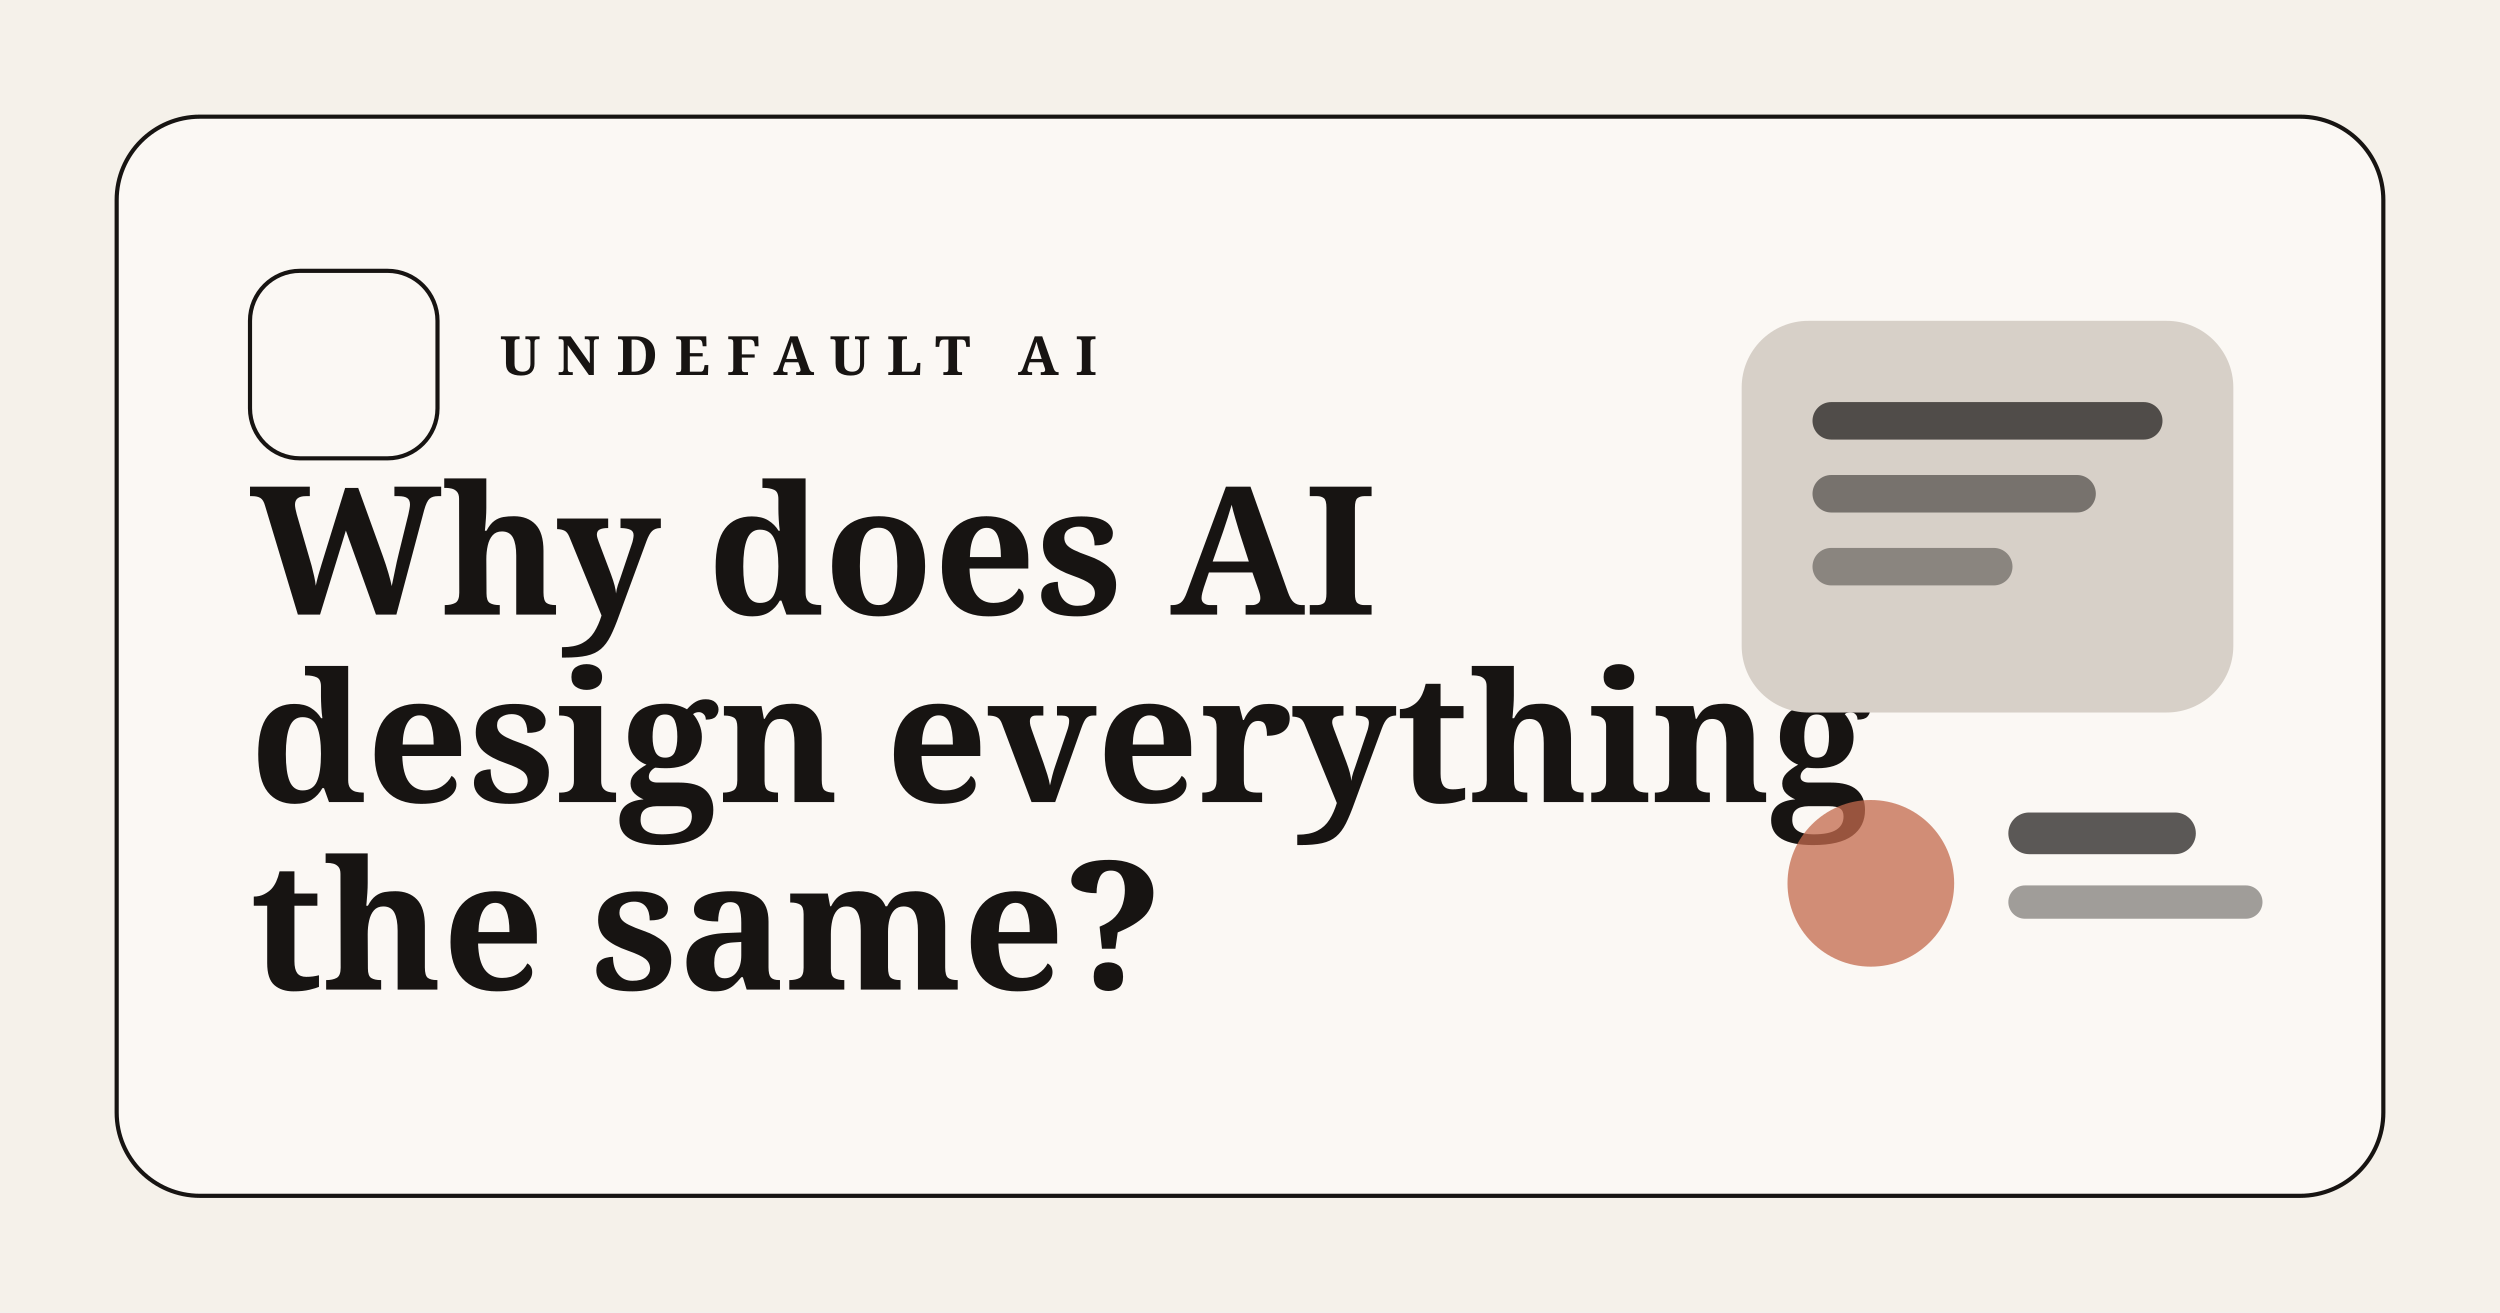
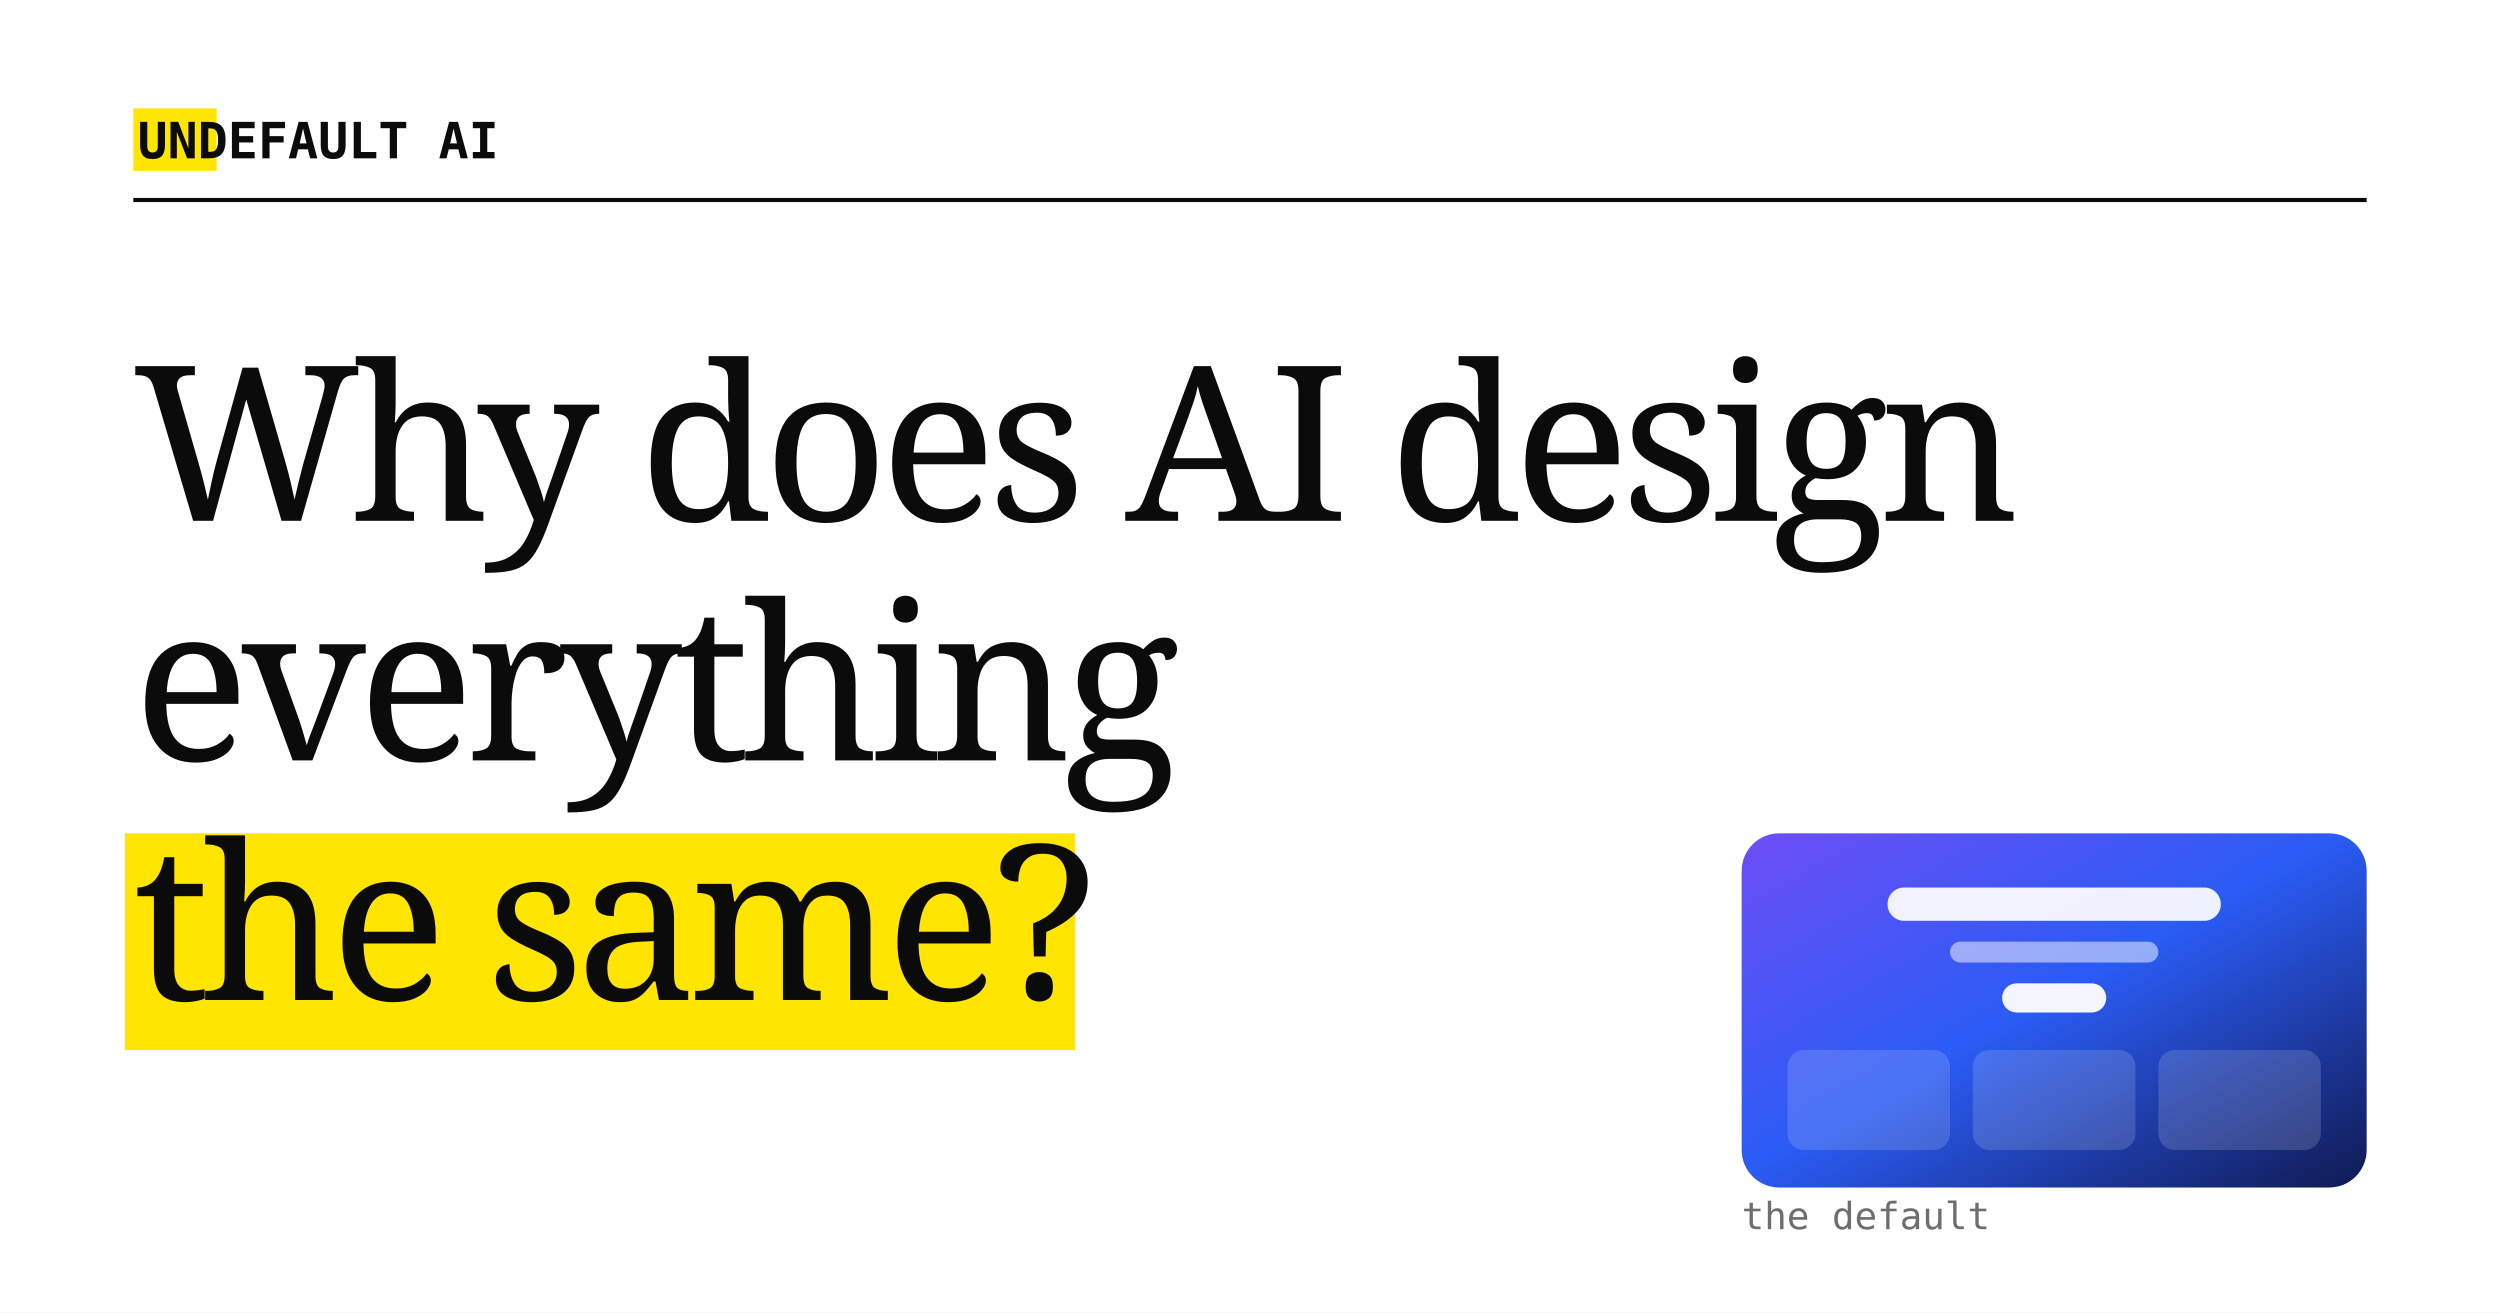
<svg xmlns="http://www.w3.org/2000/svg" width="1200" height="630" viewBox="0 0 1200 630" role="img" aria-labelledby="title desc">
-   <rect width="1200" height="630" fill="#f5f1ea" />
-   <rect x="56" y="56" width="1088" height="518" rx="40" fill="#fbf8f4" stroke="#171412" stroke-width="2" />
-   <rect x="120" y="130" width="90" height="90" rx="24" fill="#fbf8f4" stroke="#171412" stroke-width="2" />
-   <text x="240" y="180" fill="#171412" font-size="26" font-family="Georgia, serif" font-weight="600" letter-spacing="8">UNDEFAULT AI</text>
-   <text x="120" y="295" fill="#171412" font-size="86" font-family="Georgia, serif" font-weight="600">Why does AI</text>
-   <text x="120" y="385" fill="#171412" font-size="86" font-family="Georgia, serif" font-weight="600">design everything</text>
-   <text x="120" y="475" fill="#171412" font-size="86" font-family="Georgia, serif" font-weight="600">the same?</text>
-   <rect x="836" y="154" width="236" height="188" rx="32" fill="#d7d0c8" />
-   <rect x="870" y="193" width="168" height="18" rx="9" fill="#171412" opacity="0.7" />
-   <rect x="870" y="228" width="136" height="18" rx="9" fill="#171412" opacity="0.5" />
-   <rect x="870" y="263" width="96" height="18" rx="9" fill="#171412" opacity="0.4" />
-   <circle cx="898" cy="424" r="40" fill="#c36a4c" opacity="0.75" />
-   <rect x="964" y="390" width="90" height="20" rx="10" fill="#171412" opacity="0.7" />
-   <rect x="964" y="425" width="122" height="16" rx="8" fill="#171412" opacity="0.4" />
+   <rect width="1200" height="630" fill="#ffffff" />
+   <line x1="64" y1="96" x2="1136" y2="96" stroke="#0b0b0b" stroke-width="2" />
+   <rect x="64" y="52" width="40" height="30" fill="#ffe500" />
+   <text x="66" y="76" fill="#0b0b0b" font-size="24" font-family="Menlo, Consolas, monospace" font-weight="700">UNDEFAULT AI</text>
+   <text x="64" y="250" fill="#0b0b0b" font-size="104" font-family="Charter, Georgia, serif" letter-spacing="-4">Why does AI design</text>
+   <text x="64" y="365" fill="#0b0b0b" font-size="104" font-family="Charter, Georgia, serif" letter-spacing="-4">everything</text>
+   <rect x="60" y="400" width="456" height="104" fill="#ffe500" />
+   <text x="64" y="480" fill="#0b0b0b" font-size="104" font-family="Charter, Georgia, serif" letter-spacing="-4">the same?</text>
+   <defs>
+     <linearGradient id="d" x1="0" y1="0" x2="1" y2="1">
+       <stop offset="0" stop-color="#6d4ef5" />
+       <stop offset="0.48" stop-color="#2a5cf5" />
+       <stop offset="1" stop-color="#101a52" />
+     </linearGradient>
+   </defs>
+   <rect x="836" y="400" width="300" height="170" rx="18" fill="url(#d)" />
+   <rect x="906" y="426" width="160" height="16" rx="8" fill="#ffffff" opacity="0.92" />
+   <rect x="936" y="452" width="100" height="10" rx="5" fill="#ffffff" opacity="0.5" />
+   <rect x="961" y="472" width="50" height="14" rx="7" fill="#f4f5ff" />
+   <rect x="858" y="504" width="78" height="48" rx="8" fill="#ffffff" opacity="0.15" />
+   <rect x="947" y="504" width="78" height="48" rx="8" fill="#ffffff" opacity="0.15" />
+   <rect x="1036" y="504" width="78" height="48" rx="8" fill="#ffffff" opacity="0.15" />
+   <text x="836" y="590" fill="#6e6e6e" font-size="18" font-family="Menlo, Consolas, monospace">the default</text>
</svg>
